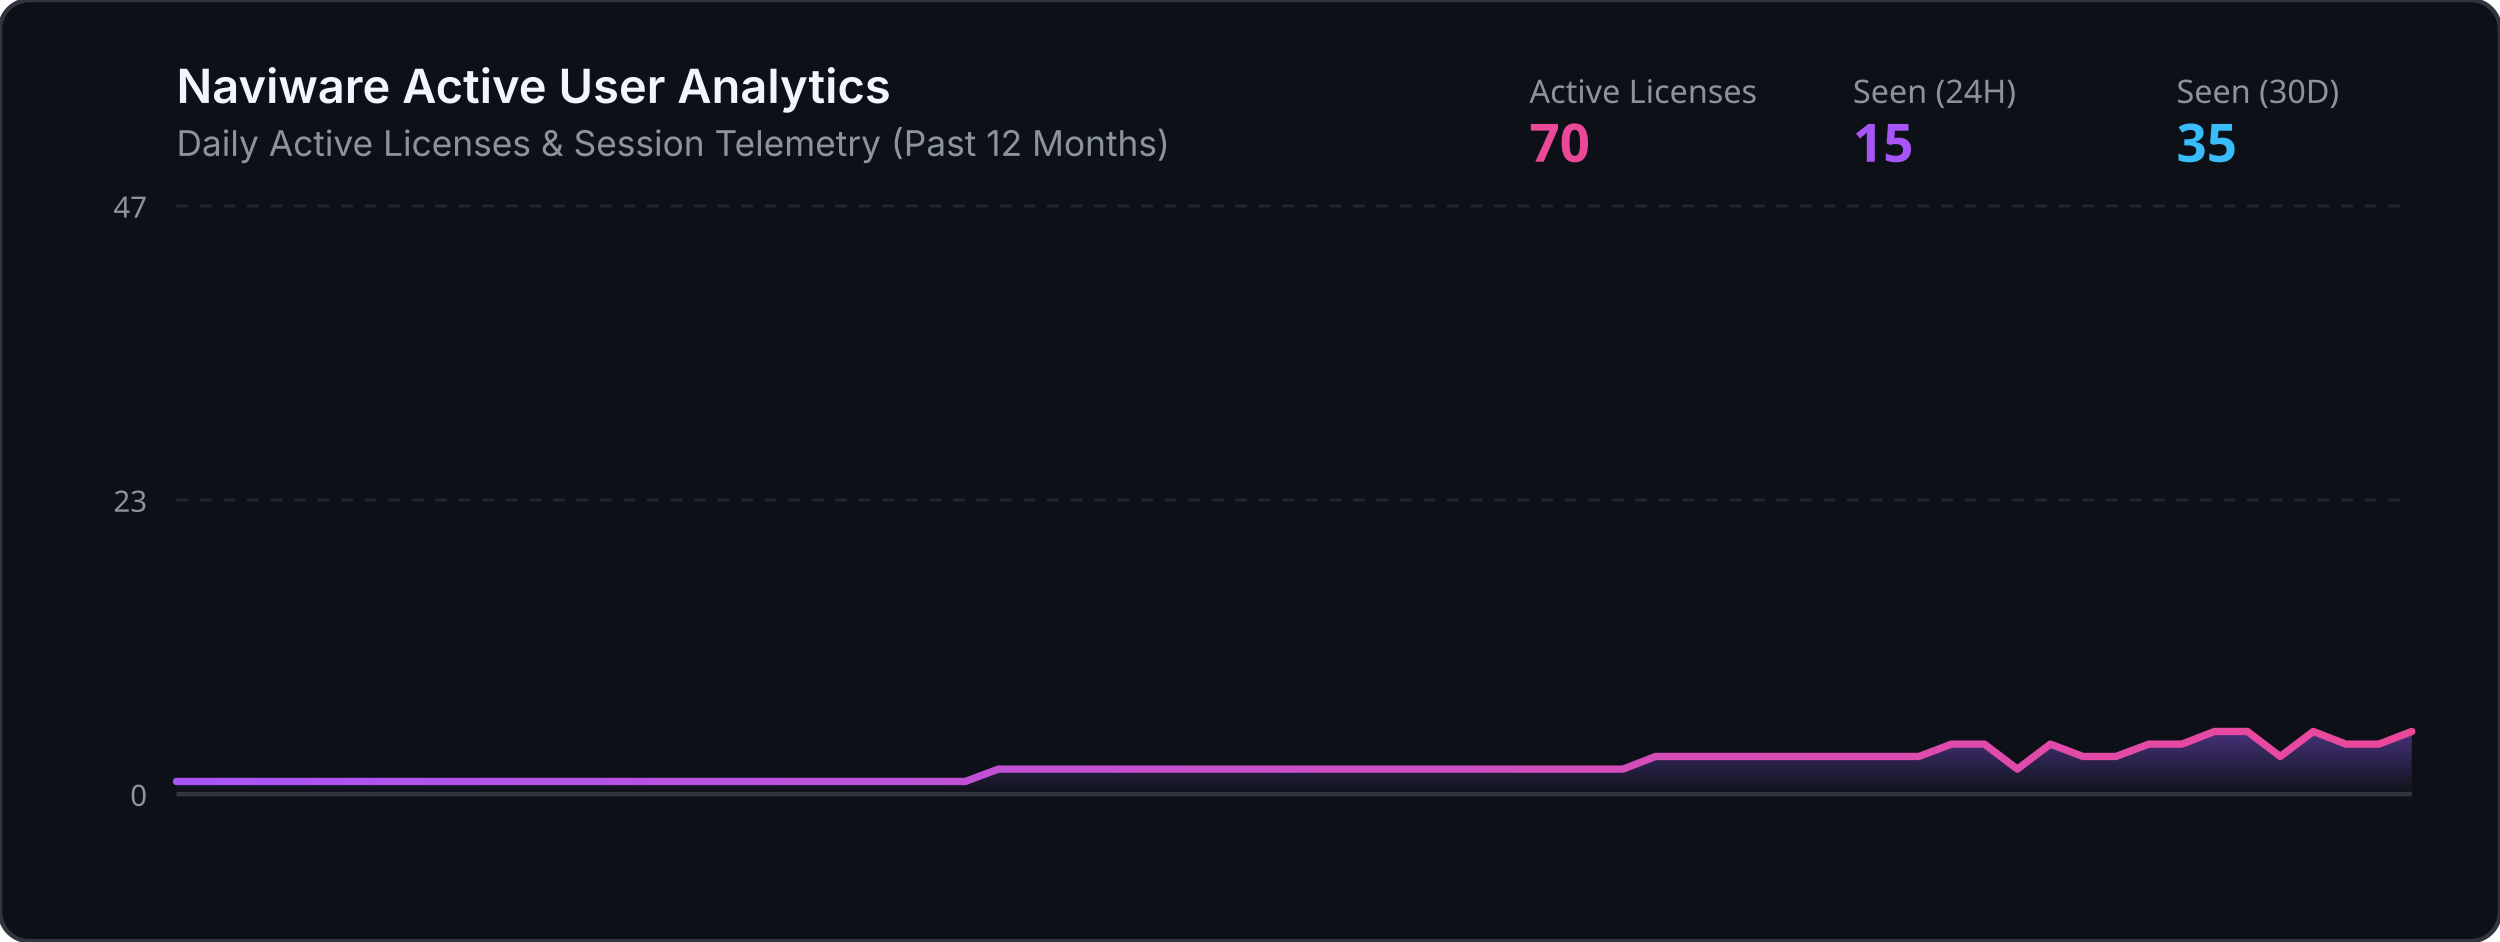
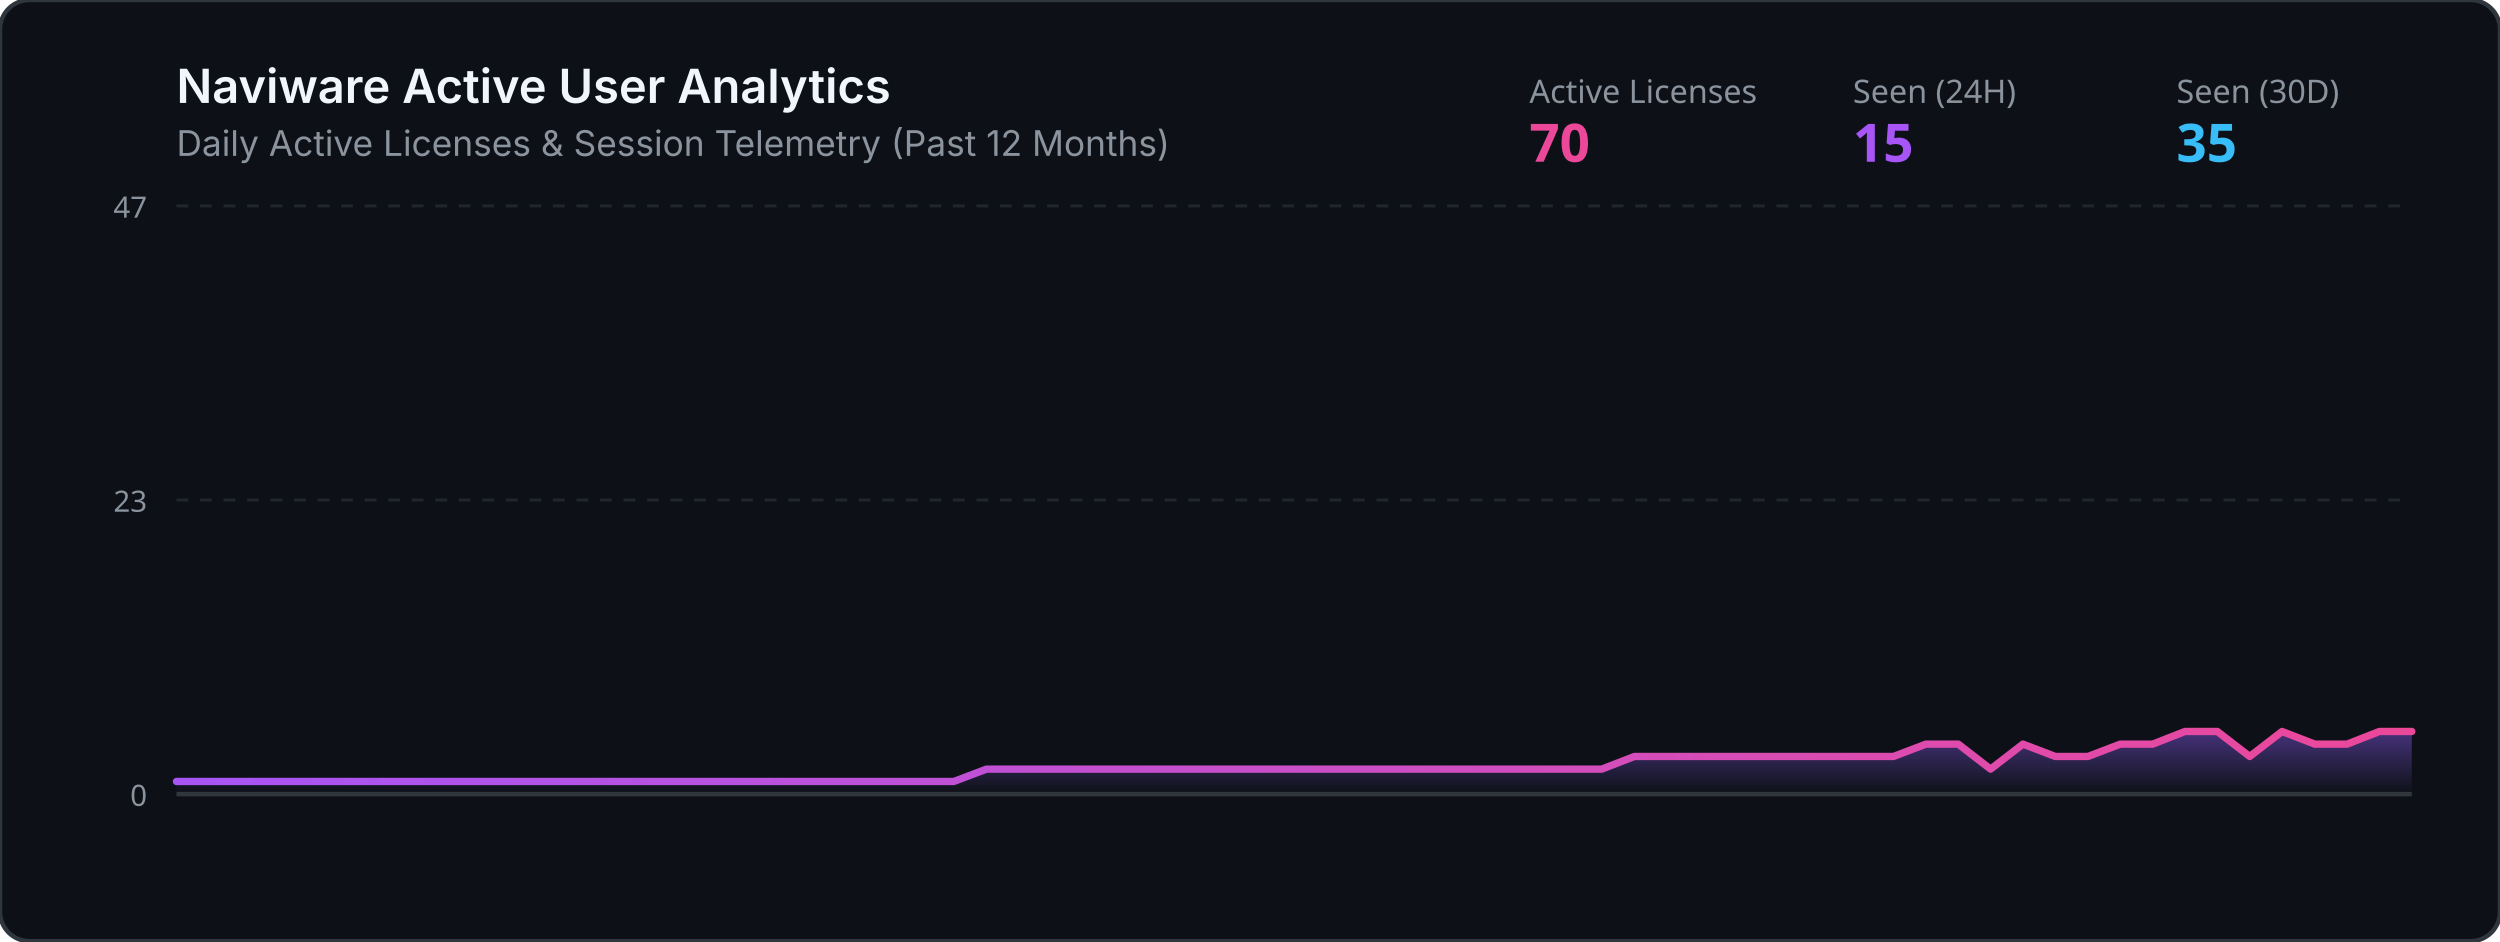
<svg xmlns="http://www.w3.org/2000/svg" viewBox="0 0 850 320" width="100%" height="320">
  <defs>
    <linearGradient id="grad" x1="0%" y1="0%" x2="0%" y2="100%">
      <stop offset="0%" stop-color="#8b5cf6" stop-opacity="0.45" />
      <stop offset="100%" stop-color="#8b5cf6" stop-opacity="0.0" />
    </linearGradient>
    <linearGradient id="lineGrad" x1="0%" y1="0%" x2="100%" y2="0%">
      <stop offset="0%" stop-color="#a855f7" />
      <stop offset="100%" stop-color="#ec4899" />
    </linearGradient>
  </defs>
  <rect width="850" height="320" rx="10" fill="#0d1117" stroke="#30363d" stroke-width="1.5" />
  <text x="60" y="35" fill="#f0f6fc" font-family="-apple-system,BlinkMacSystemFont,Segoe UI,sans-serif" font-size="16" font-weight="600">Naviware Active User Analytics</text>
  <text x="60" y="53" fill="#8b949e" font-family="-apple-system,BlinkMacSystemFont,Segoe UI,sans-serif" font-size="12">Daily Active Licenses &amp; Session Telemetry (Past 12 Months)</text>
  <text x="520" y="35" fill="#8b949e" font-family="sans-serif" font-size="11">Active Licenses</text>
  <text x="520" y="55" fill="#ec4899" font-family="sans-serif" font-size="18" font-weight="bold">70</text>
  <text x="630" y="35" fill="#8b949e" font-family="sans-serif" font-size="11">Seen (24H)</text>
  <text x="630" y="55" fill="#a855f7" font-family="sans-serif" font-size="18" font-weight="bold">15</text>
  <text x="740" y="35" fill="#8b949e" font-family="sans-serif" font-size="11">Seen (30D)</text>
  <text x="740" y="55" fill="#38bdf8" font-family="sans-serif" font-size="18" font-weight="bold">35</text>
  <line x1="60" y1="70" x2="820" y2="70" stroke="#21262d" stroke-width="1" stroke-dasharray="4" />
  <line x1="60" y1="170.0" x2="820" y2="170.0" stroke="#21262d" stroke-width="1" stroke-dasharray="4" />
  <line x1="60" y1="270" x2="820" y2="270" stroke="#30363d" stroke-width="1.5" />
  <text x="50" y="74" fill="#8b949e" font-family="sans-serif" font-size="10" text-anchor="end">47</text>
  <text x="50" y="174.0" fill="#8b949e" font-family="sans-serif" font-size="10" text-anchor="end">23</text>
  <text x="50" y="274" fill="#8b949e" font-family="sans-serif" font-size="10" text-anchor="end">0</text>
-   <polygon points="60,270 60.0,265.7 71.2,265.7 82.4,265.7 93.5,265.7 104.7,265.7 115.9,265.7 127.1,265.7 138.2,265.7 149.4,265.7 160.6,265.7 171.8,265.7 182.9,265.7 194.1,265.7 205.3,265.7 216.5,265.7 227.6,265.7 238.8,265.7 250.0,265.7 261.2,265.7 272.4,265.7 283.5,265.7 294.7,265.7 305.9,265.7 317.1,265.7 328.2,265.7 339.4,261.5 350.6,261.5 361.8,261.5 372.9,261.5 384.1,261.5 395.3,261.5 406.5,261.5 417.6,261.5 428.8,261.5 440.0,261.5 451.2,261.5 462.4,261.5 473.5,261.5 484.7,261.5 495.9,261.5 507.1,261.5 518.2,261.5 529.4,261.5 540.6,261.5 551.8,261.5 562.9,257.2 574.1,257.2 585.3,257.2 596.5,257.2 607.6,257.2 618.8,257.2 630.0,257.2 641.2,257.2 652.4,257.2 663.5,253.0 674.7,253.0 685.9,261.5 697.1,253.0 708.2,257.2 719.4,257.2 730.6,253.0 741.8,253.0 752.9,248.7 764.1,248.7 775.3,257.2 786.5,248.7 797.6,253.0 808.8,253.0 820.0,248.7 820,270" fill="url(#grad)" />
-   <polyline points="60.0,265.7 71.2,265.7 82.4,265.7 93.5,265.7 104.7,265.7 115.9,265.7 127.1,265.7 138.2,265.7 149.4,265.7 160.6,265.7 171.8,265.7 182.9,265.7 194.1,265.7 205.3,265.7 216.5,265.7 227.6,265.7 238.8,265.7 250.0,265.7 261.2,265.7 272.4,265.7 283.5,265.7 294.7,265.7 305.9,265.7 317.1,265.7 328.2,265.7 339.4,261.5 350.6,261.5 361.8,261.5 372.9,261.5 384.1,261.5 395.3,261.5 406.5,261.5 417.6,261.5 428.8,261.5 440.0,261.5 451.2,261.5 462.4,261.5 473.5,261.5 484.7,261.5 495.9,261.5 507.1,261.5 518.2,261.5 529.4,261.5 540.6,261.5 551.8,261.5 562.9,257.2 574.1,257.2 585.3,257.2 596.5,257.2 607.6,257.2 618.8,257.2 630.0,257.2 641.2,257.2 652.4,257.2 663.5,253.0 674.7,253.0 685.9,261.5 697.1,253.0 708.2,257.2 719.4,257.2 730.6,253.0 741.8,253.0 752.9,248.7 764.1,248.7 775.3,257.2 786.5,248.7 797.6,253.0 808.8,253.0 820.0,248.7" fill="none" stroke="url(#lineGrad)" stroke-width="2.5" stroke-linecap="round" stroke-linejoin="round" />
+   <polygon points="60,270 60.0,265.7 71.0,265.7 82.0,265.7 93.0,265.7 104.1,265.7 115.1,265.7 126.1,265.7 137.1,265.7 148.1,265.7 159.1,265.7 170.1,265.7 181.2,265.7 192.2,265.7 203.2,265.7 214.2,265.7 225.2,265.7 236.2,265.7 247.2,265.7 258.3,265.7 269.3,265.7 280.3,265.7 291.3,265.7 302.3,265.7 313.3,265.7 324.3,265.7 335.4,261.5 346.4,261.5 357.4,261.5 368.4,261.5 379.4,261.5 390.4,261.5 401.4,261.5 412.5,261.5 423.5,261.5 434.5,261.5 445.5,261.5 456.5,261.5 467.5,261.5 478.6,261.5 489.6,261.5 500.6,261.5 511.6,261.5 522.6,261.5 533.6,261.5 544.6,261.5 555.7,257.2 566.7,257.2 577.7,257.2 588.7,257.2 599.7,257.2 610.7,257.2 621.7,257.2 632.8,257.2 643.8,257.2 654.8,253.0 665.8,253.0 676.8,261.5 687.8,253.0 698.8,257.2 709.9,257.2 720.9,253.0 731.9,253.0 742.9,248.7 753.9,248.7 764.9,257.2 775.9,248.7 787.0,253.0 798.0,253.0 809.0,248.7 820.0,248.7 820,270" fill="url(#grad)" />
+   <polyline points="60.0,265.7 71.0,265.7 82.0,265.7 93.0,265.7 104.1,265.7 115.1,265.7 126.1,265.7 137.1,265.7 148.1,265.7 159.1,265.7 170.1,265.7 181.2,265.7 192.2,265.7 203.2,265.7 214.2,265.7 225.2,265.7 236.2,265.7 247.2,265.7 258.3,265.7 269.3,265.7 280.3,265.7 291.3,265.7 302.3,265.7 313.3,265.7 324.3,265.7 335.4,261.5 346.4,261.5 357.4,261.5 368.4,261.5 379.4,261.5 390.4,261.5 401.4,261.5 412.5,261.5 423.5,261.5 434.5,261.5 445.5,261.5 456.5,261.5 467.5,261.5 478.6,261.5 489.6,261.5 500.6,261.5 511.6,261.5 522.6,261.5 533.6,261.5 544.6,261.5 555.7,257.2 566.7,257.2 577.7,257.2 588.7,257.2 599.7,257.2 610.7,257.2 621.7,257.2 632.8,257.2 643.8,257.2 654.8,253.0 665.8,253.0 676.8,261.5 687.8,253.0 698.8,257.2 709.9,257.2 720.9,253.0 731.9,253.0 742.9,248.7 753.9,248.7 764.9,257.2 775.9,248.7 787.0,253.0 798.0,253.0 809.0,248.7 820.0,248.7" fill="none" stroke="url(#lineGrad)" stroke-width="2.5" stroke-linecap="round" stroke-linejoin="round" />
</svg>
